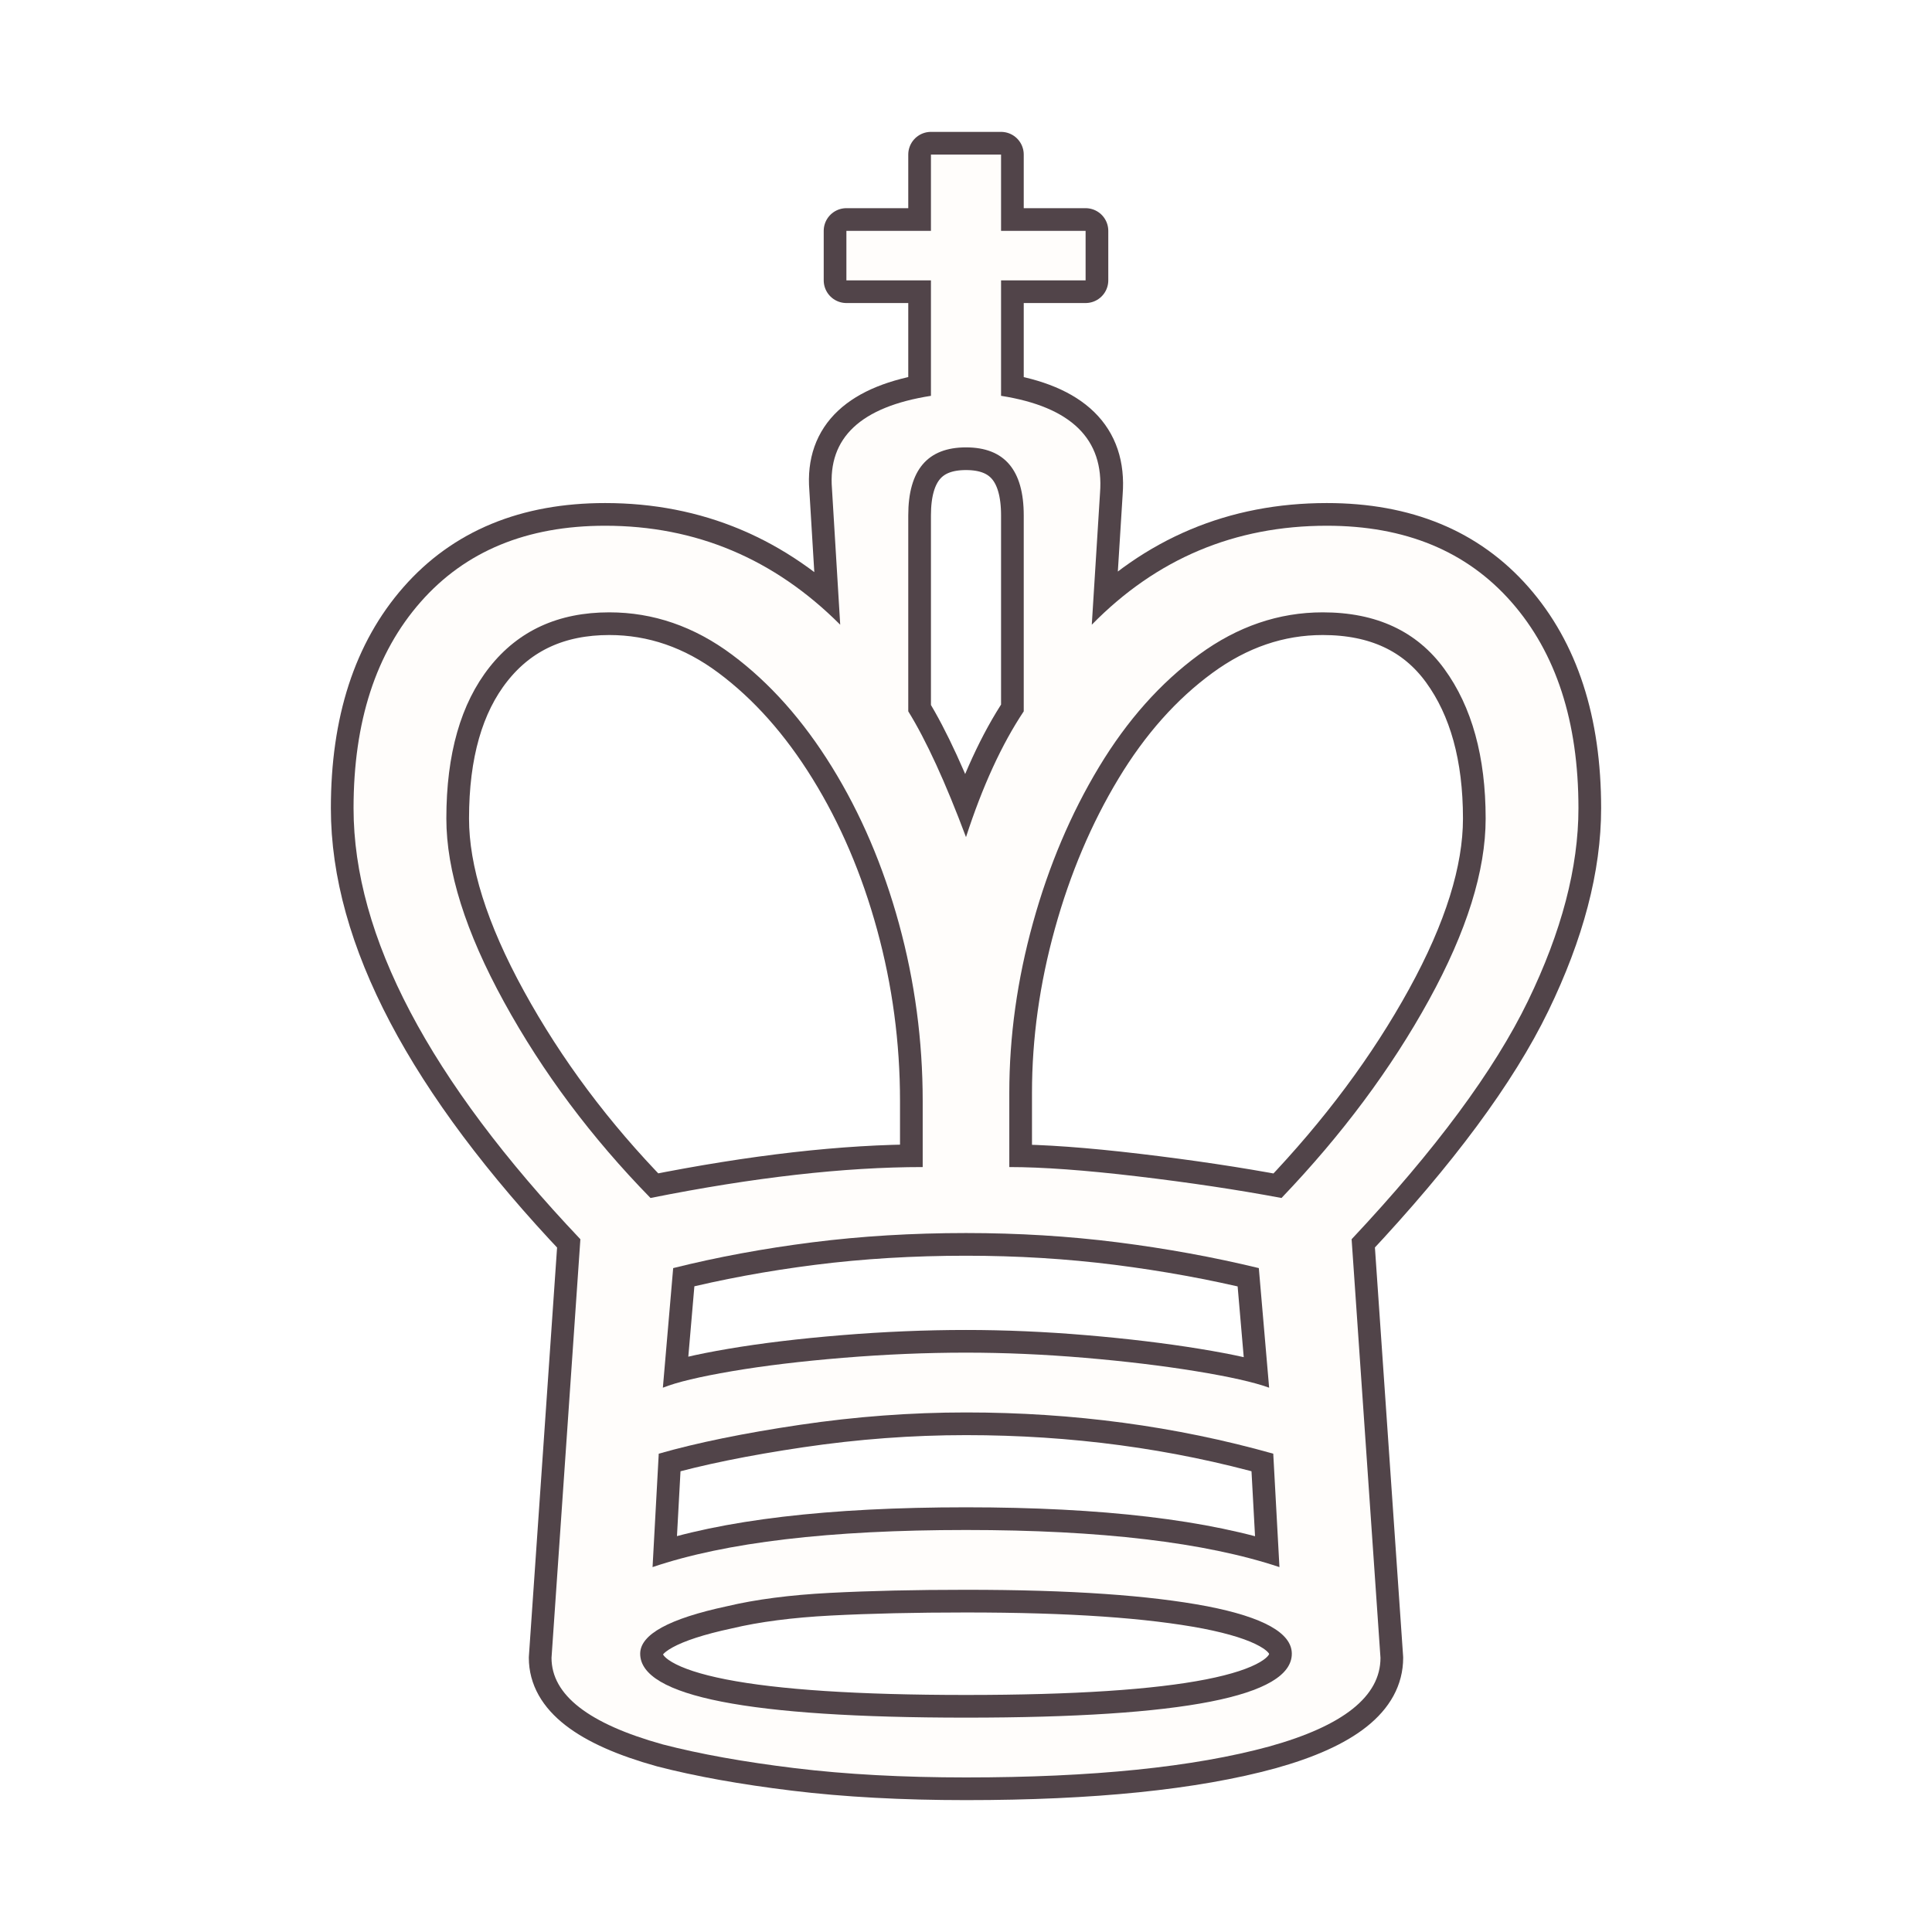
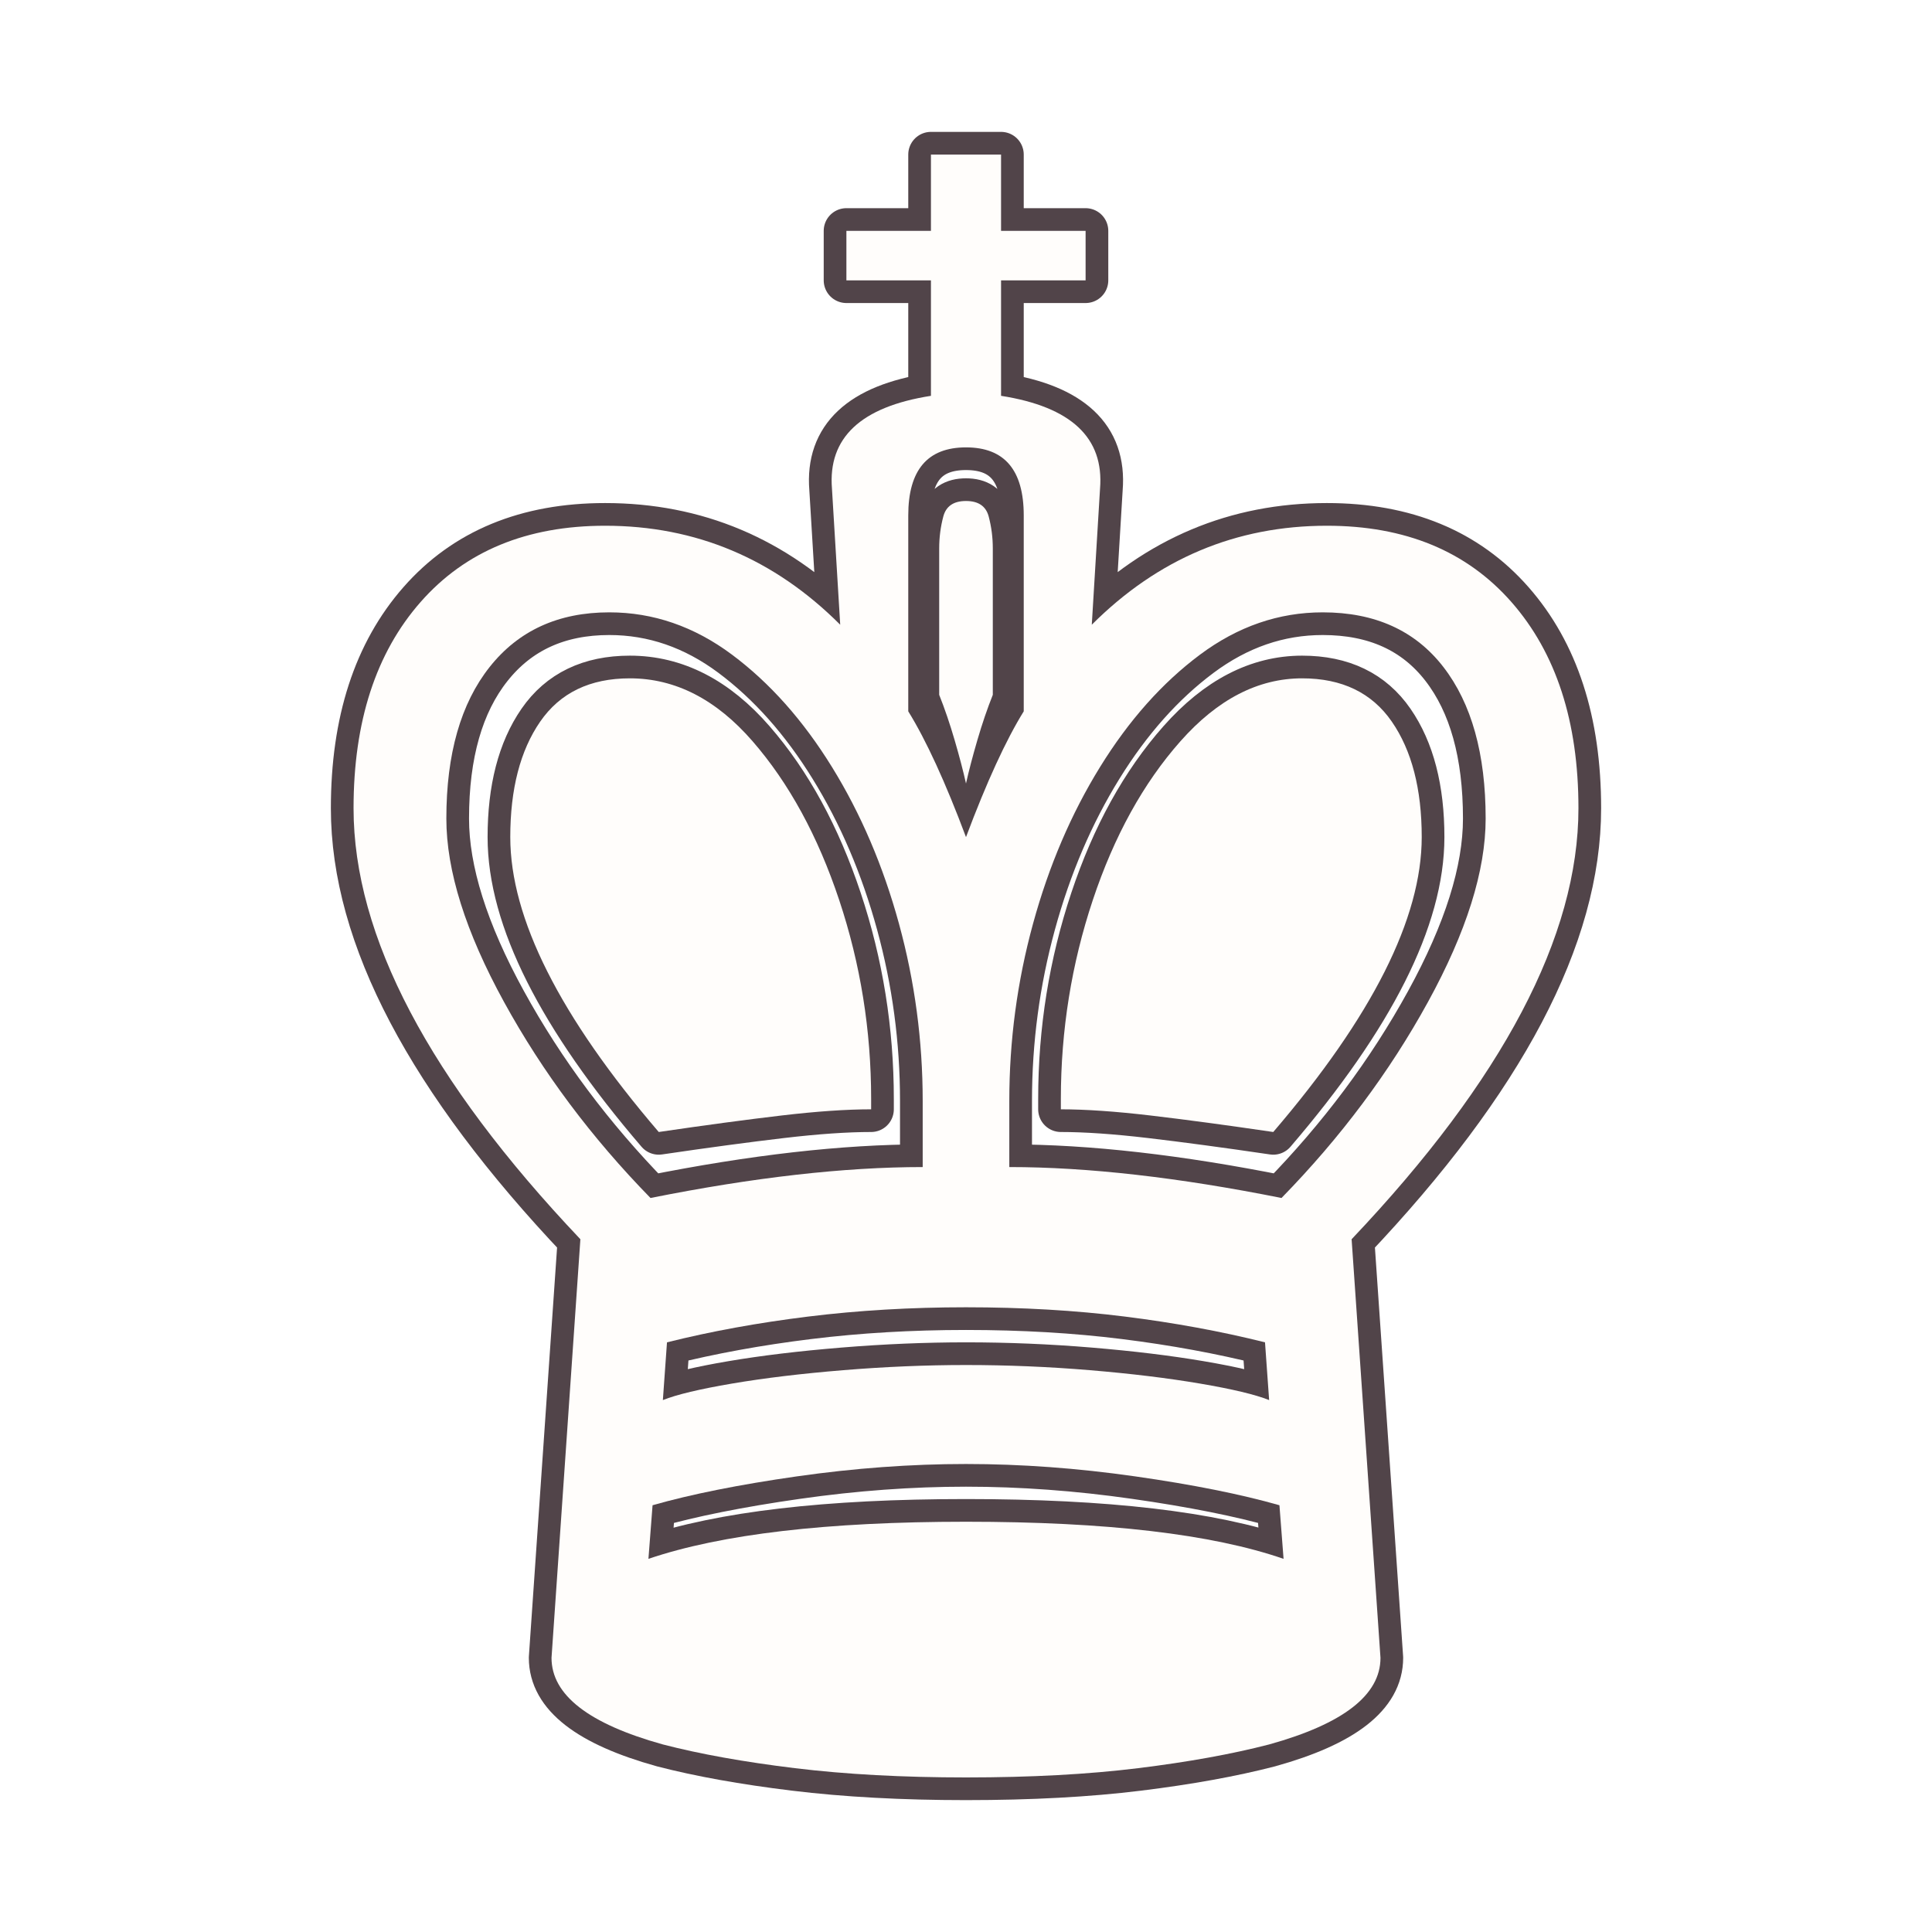
<svg xmlns="http://www.w3.org/2000/svg" viewBox="0 0 100 100" preserveAspectRatio="xMidYMid meet" role="img">
  <g transform="translate(50 50) scale(0.1067344 -0.1067344) translate(-500.000 -359.500)">
-     <path d="M500 -34Q454 -34 417.0 -29.5Q380 -25 353 -18Q299 -3 299 24L313 227Q203 343 203 436Q203 499 235.5 536.0Q268 573 325 573Q391 573 439 525L435 591Q432 628 483 636V692H442V716H483V753H517V716H558V692H517V636Q568 628 565 589L561 525Q608 573 675 573Q732 573 764.5 536.0Q797 499 797 436Q797 393 772.5 342.5Q748 292 687 227L701 24Q701 -4 647 -19Q592 -34 500 -34ZM500 422Q512 459 528 483V578Q528 611 500 611Q472 611 472 578V483Q485 462 500 422ZM347 247Q422 262 479 262V294Q479 338 467.5 380.0Q456 422 435.0 456.0Q414 490 386.5 510.5Q359 531 327 531Q290 531 269.0 504.5Q248 478 248 431Q248 393 276.0 342.0Q304 291 347 247ZM653 247Q697 293 724.5 343.0Q752 393 752 431Q752 476 732.0 503.5Q712 531 673 531Q641 531 613.0 510.5Q585 490 564.5 456.0Q544 422 532.5 380.5Q521 339 521 298V262Q545 262 583.0 257.5Q621 253 653 247ZM353 155Q363 159 386.5 163.0Q410 167 440.5 169.5Q471 172 500 172Q528 172 557.5 169.5Q587 167 611.5 163.0Q636 159 647 155L642 213Q609 221 573.5 225.5Q538 230 500 230Q461 230 425.5 225.5Q390 221 358 213ZM348 68Q401 86 500 86Q598 86 652 68L649 123Q578 143 500 143Q460 143 419.5 137.0Q379 131 351 123ZM500 -5Q658 -5 658 26Q658 41 617 49Q596 53 567.0 55.0Q538 57 500 57Q463 57 434.0 55.5Q405 54 384 49Q342 40 342 26Q342 -5 500 -5Z" fill="#fffdfb" stroke="#514449" stroke-width="22" stroke-linejoin="round" paint-order="stroke fill" />
+     <path d="M500 -34Q454 -34 417.0 -29.5Q380 -25 353 -18Q299 -3 299 24L313 227Q203 343 203 436Q203 499 235.5 536.0Q268 573 325 573Q391 573 439 525L435 591Q432 628 483 636V692H442V716H483V753H517V716H558V692H517V636Q568 628 565 591L561 525Q609 573 675 573Q732 573 764.5 536.0Q797 499 797 436Q797 343 687 227L701 24Q701 -3 647 -18Q620 -25 583.5 -29.5Q547 -34 500 -34ZM500 422Q515 462 528 483V578Q528 611 500 611Q472 611 472 578V483Q485 462 500 422ZM500 448Q498 457 494.5 469.0Q491 481 487 491V562Q487 570 489.0 577.5Q491 585 500 585Q509 585 511.0 577.5Q513 570 513 562V491Q509 481 505.5 469.0Q502 457 500 448ZM347 247Q422 262 479 262V294Q479 338 467.5 380.0Q456 422 435.0 456.0Q414 490 386.5 510.5Q359 531 327 531Q290 531 269.0 504.5Q248 478 248 431Q248 393 276.0 342.0Q304 291 347 247ZM653 247Q696 291 724.0 342.0Q752 393 752 431Q752 478 731.5 504.5Q711 531 673 531Q641 531 613.5 510.5Q586 490 565.0 456.0Q544 422 532.5 380.0Q521 338 521 294V262Q578 262 653 247ZM351 279Q279 363 279 422Q279 457 293.5 478.0Q308 499 337 499Q370 499 396.5 468.5Q423 438 438.5 391.5Q454 345 454 295V290Q436 290 410.5 287.0Q385 284 351 279ZM649 279Q615 284 589.5 287.0Q564 290 546 290V295Q546 345 561.5 391.5Q577 438 604.0 468.5Q631 499 663 499Q692 499 706.5 478.0Q721 457 721 422Q721 363 649 279ZM353 149Q363 153 386.5 157.0Q410 161 440.5 163.5Q471 166 500 166Q530 166 560.0 163.5Q590 161 613.5 157.0Q637 153 647 149L645 177Q613 185 577.0 189.5Q541 194 500 194Q460 194 423.5 189.5Q387 185 355 177ZM346 72Q399 90 500 90Q602 90 654 72L652 98Q624 106 582.0 112.0Q540 118 500 118Q460 118 418.0 112.0Q376 106 348 98Z" fill="#fffdfb" stroke="#514449" stroke-width="22" stroke-linejoin="round" paint-order="stroke fill" />
  </g>
</svg>
